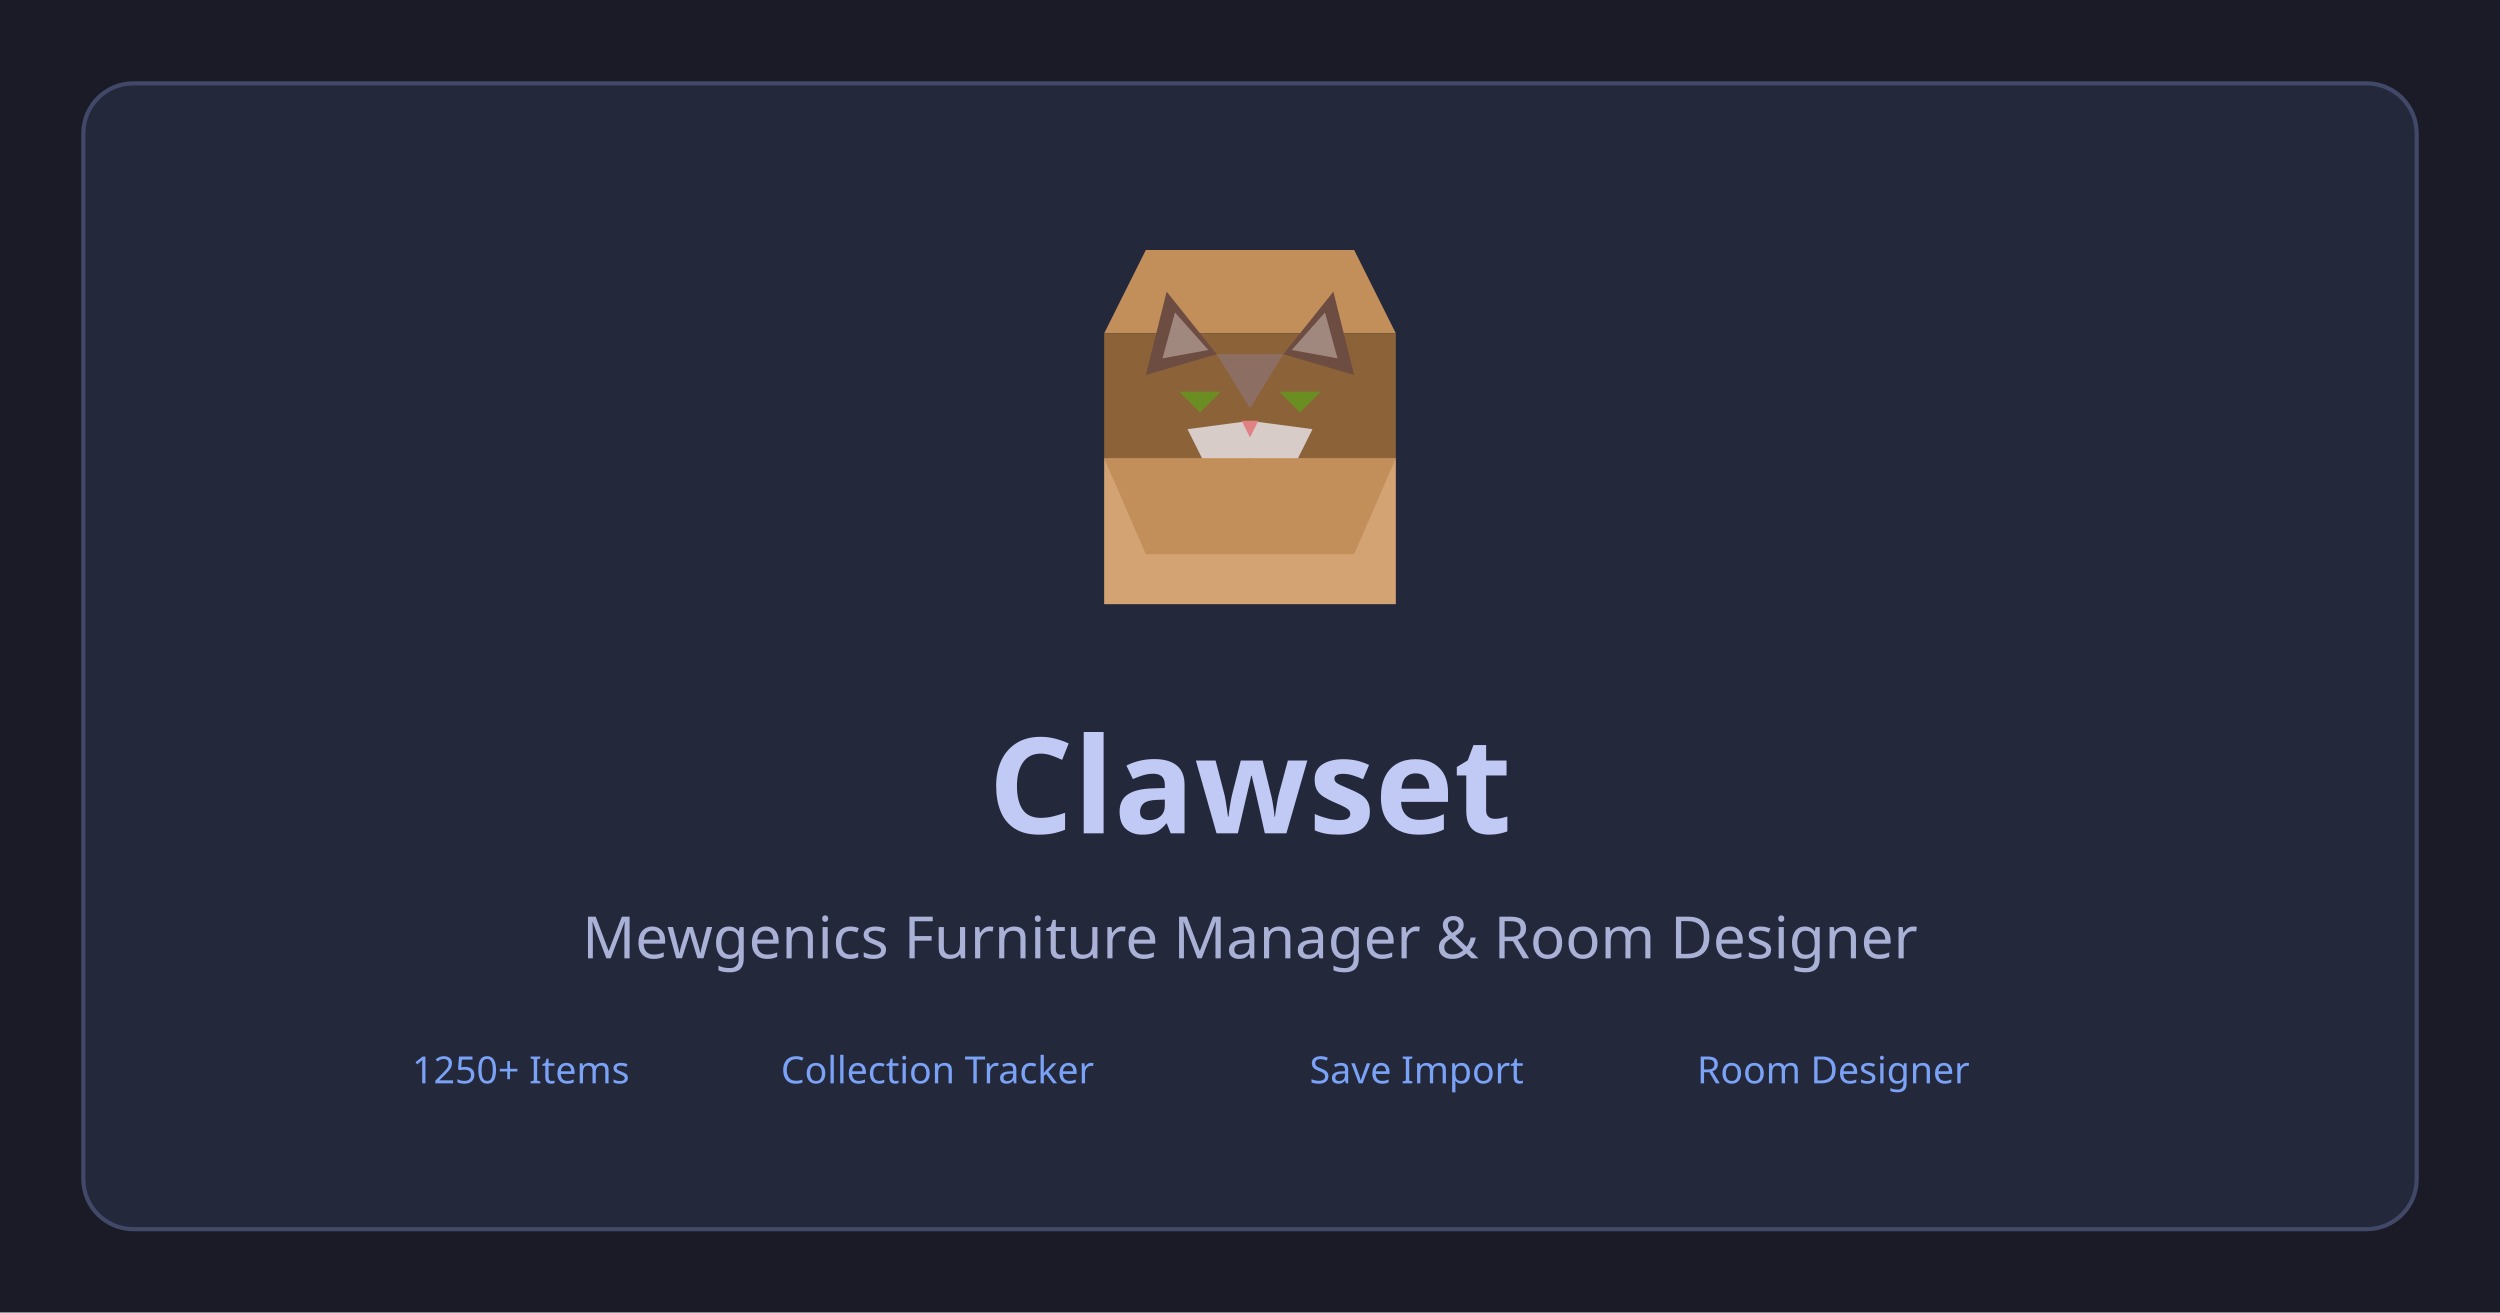
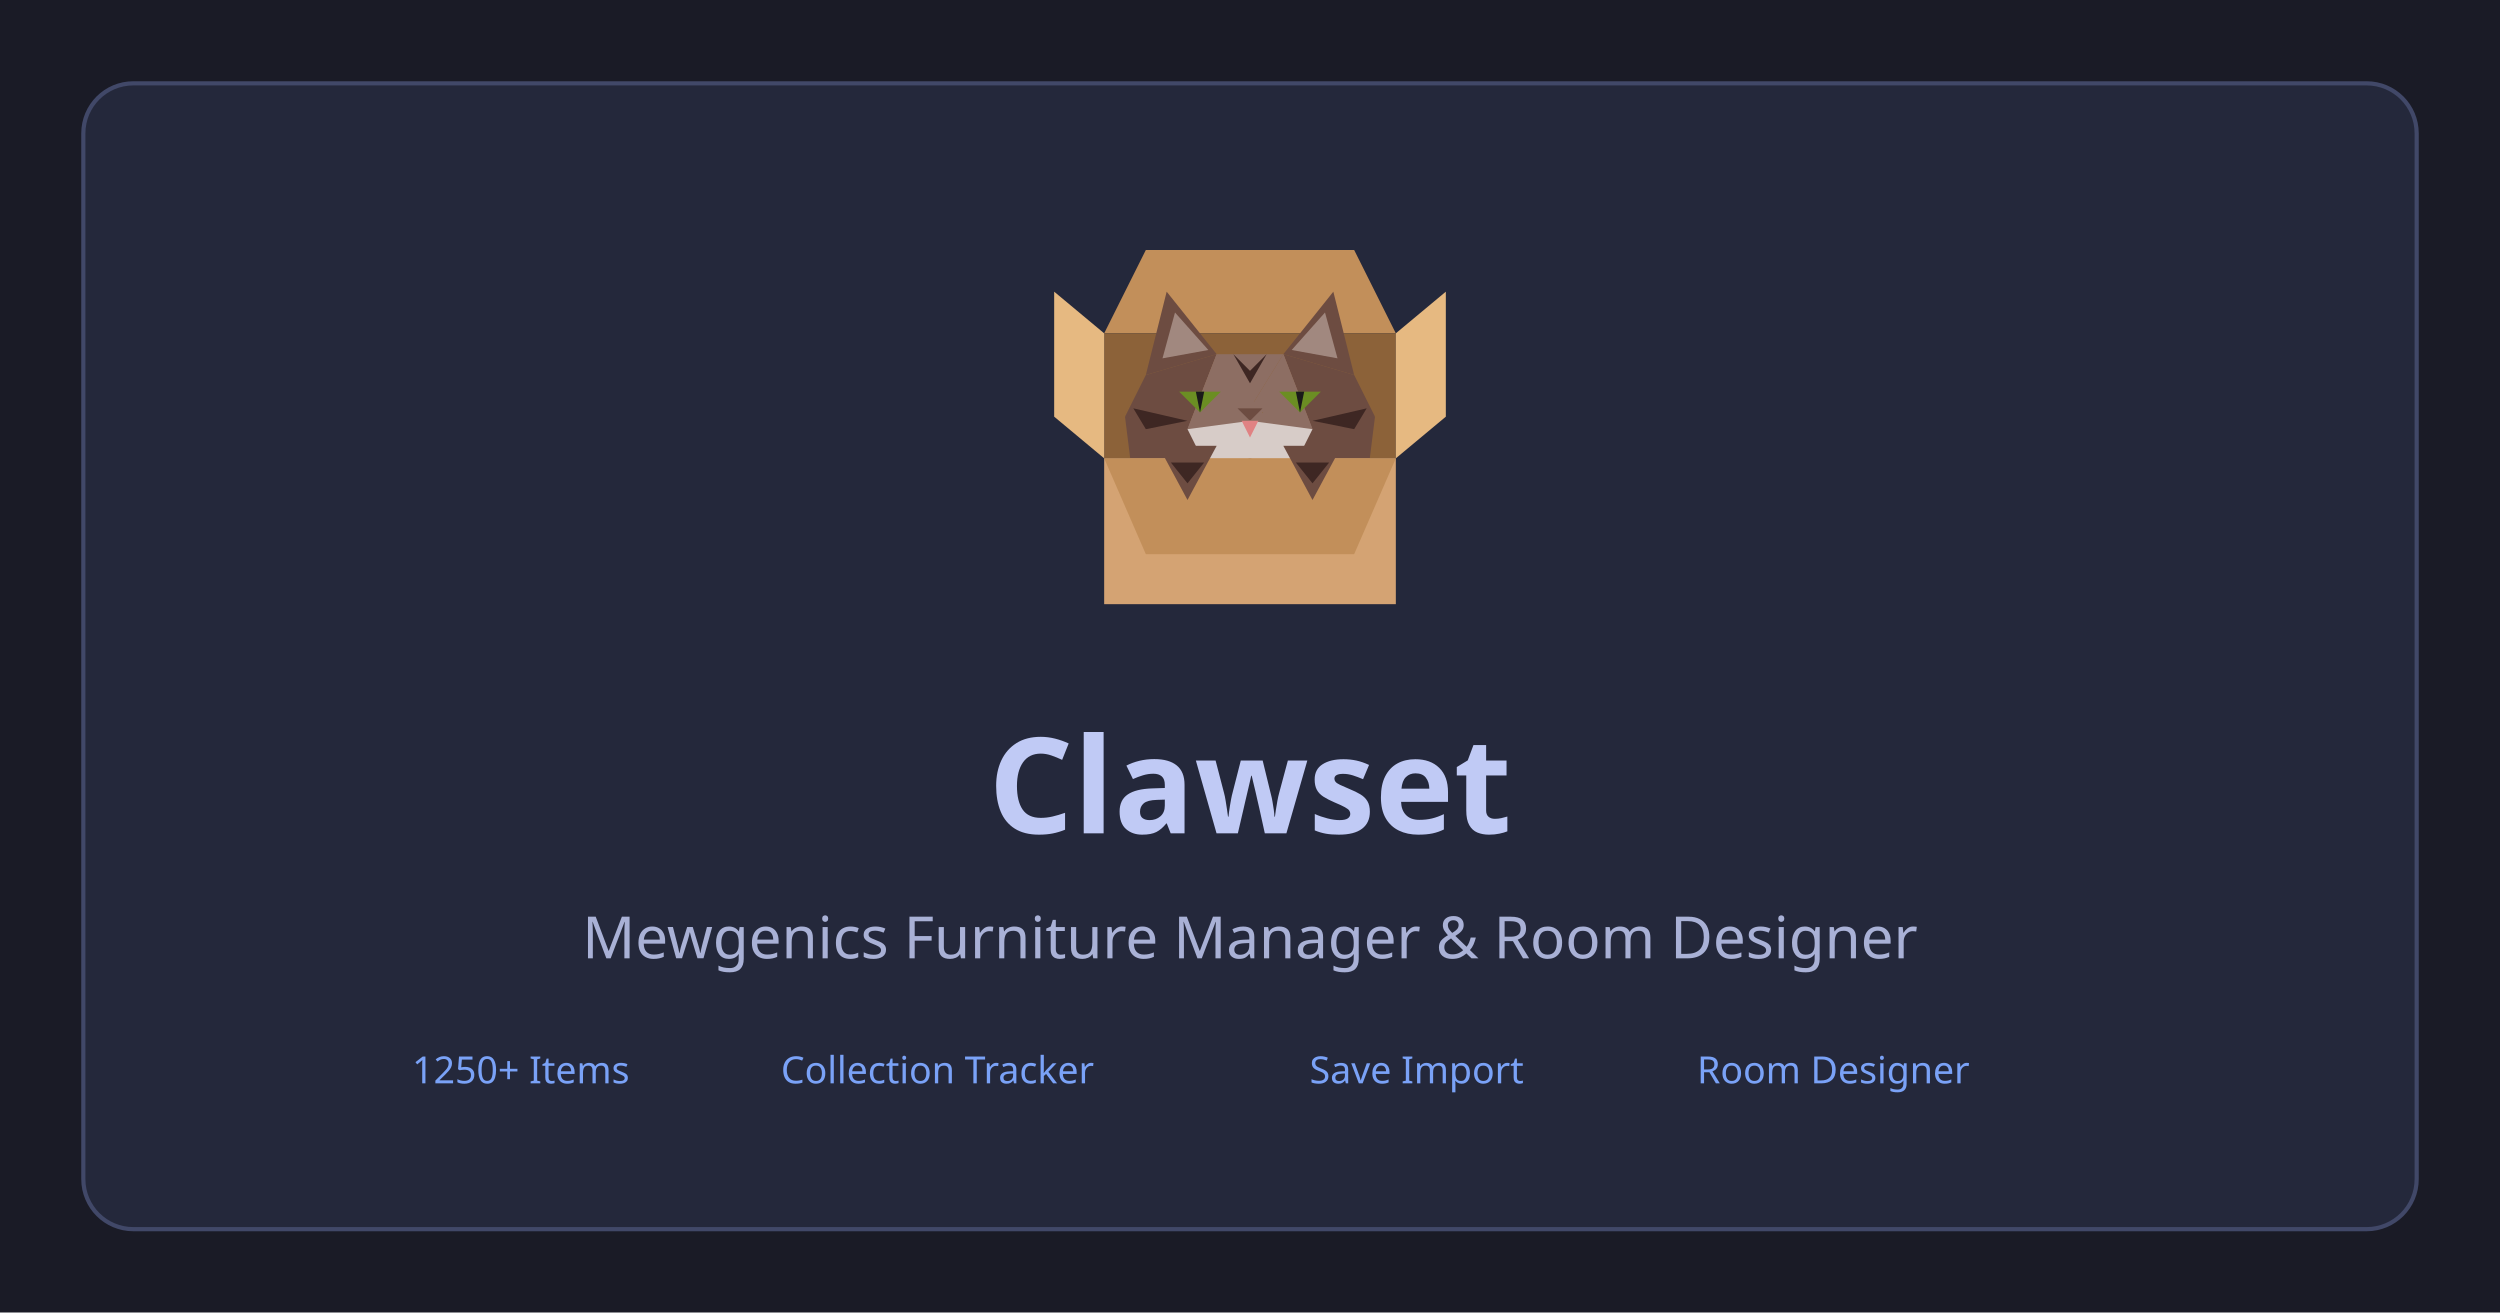
<svg xmlns="http://www.w3.org/2000/svg" viewBox="0 0 1200 630" width="1200" height="630">
  <rect width="1200" height="630" fill="#1a1b26" />
  <rect x="40" y="40" width="1120" height="550" rx="24" fill="#24283b" />
  <rect x="40" y="40" width="1120" height="550" rx="24" stroke="#414868" stroke-width="2" fill="none" />
  <g transform="translate(500, 120) scale(2)">
    <polygon points="15,20 85,20 75,0 25,0" fill="#C28F5A" />
    <polygon points="15,20 85,20 85,50 15,50" fill="#8C6239" />
+     <polygon points="35,43 65,43 50,60" fill="#5D4037" />
    <polygon points="30,10 42,25 25,30" fill="#6D4C41" />
    <polygon points="70,10 58,25 75,30" fill="#6D4C41" />
    <polygon points="32,15 40,24 29,26" fill="#A1887F" />
    <polygon points="68,15 60,24 71,26" fill="#A1887F" />
    <polygon points="42,25 58,25 50,38" fill="#8D6E63" />
-     <polygon points="33,34 43,34 38,39" fill="#6B8E23" />
-     <polygon points="67,34 57,34 62,39" fill="#6B8E23" />
+     <polygon points="46,25 50,32 54,25 50,29" fill="#3E2723" />
+     <polygon points="25,80 42,75 50,43 20,40" fill="#6D4C41" />
+     <polygon points="25,30 42,25 35,43 20,40" fill="#6D4C41" />
+     <polygon points="75,80 58,75 50,43 80,40" fill="#6D4C41" />
+     <polygon points="75,30 58,25 65,43 80,40" fill="#6D4C41" />
+     <polygon points="42,25 50,38 35,43" fill="#8D6E63" />
+     <polygon points="42,25 60,48 35,43" fill="#8D6E63" />
+     <polygon points="58,25 50,38 65,43" fill="#8D6E63" />
+     <polygon points="58,25 50,48 65,43" fill="#8D6E63" />
+     <polygon points="22,38 35,41 25,43" fill="#3E2723" />
+     <polygon points="78,38 65,41 75,43" fill="#3E2723" />
+     <polygon points="47,38 53,38 50,41" fill="#6D4C41" />
    <polygon points="35,43 50,41 50,50 40,53" fill="#D7CCC8" />
    <polygon points="65,43 50,41 50,50 60,53" fill="#D7CCC8" />
    <polygon points="48,41 52,41 50,45" fill="#E08283" />
+     <polygon points="33,34 43,34 38,39" fill="#6B8E23" />
+     <polygon points="67,34 57,34 62,39" fill="#6B8E23" />
+     <polygon points="37,34 39,34 38,39" fill="#1A1A1A" />
+     <polygon points="63,34 61,34 62,39" fill="#1A1A1A" />
+     <polygon points="15,50 15,20 3,10 3,40" fill="#E6B981" />
+     <polygon points="85,50 85,20 97,10 97,40" fill="#E6B981" />
    <polygon points="15,50 85,50 85,85 15,85" fill="#D4A373" />
    <polygon points="15,50 85,50 75,73 25,73" fill="#C28F5A" />
+     <polygon points="28,47 42,47 35,60" fill="#6D4C41" />
+     <polygon points="31,51 39,51 35,56" fill="#3E2723" />
+     <polygon points="72,47 58,47 65,60" fill="#6D4C41" />
+     <polygon points="69,51 61,51 65,56" fill="#3E2723" />
  </g>
  <text x="600" y="400" text-anchor="middle" font-family="sans-serif" font-weight="700" font-size="64" fill="#c0caf5">Clawset</text>
  <text x="600" y="460" text-anchor="middle" font-family="sans-serif" font-weight="400" font-size="28" fill="#a9b1d6">Mewgenics Furniture Manager &amp; Room Designer</text>
  <g transform="translate(600, 520)" text-anchor="middle" font-family="sans-serif" font-size="18" fill="#7aa2f7">
    <text x="-350" y="0">1250+ Items</text>
    <text x="-150" y="0">Collection Tracker</text>
    <text x="80" y="0">Save Import</text>
    <text x="280" y="0">Room Designer</text>
  </g>
</svg>
